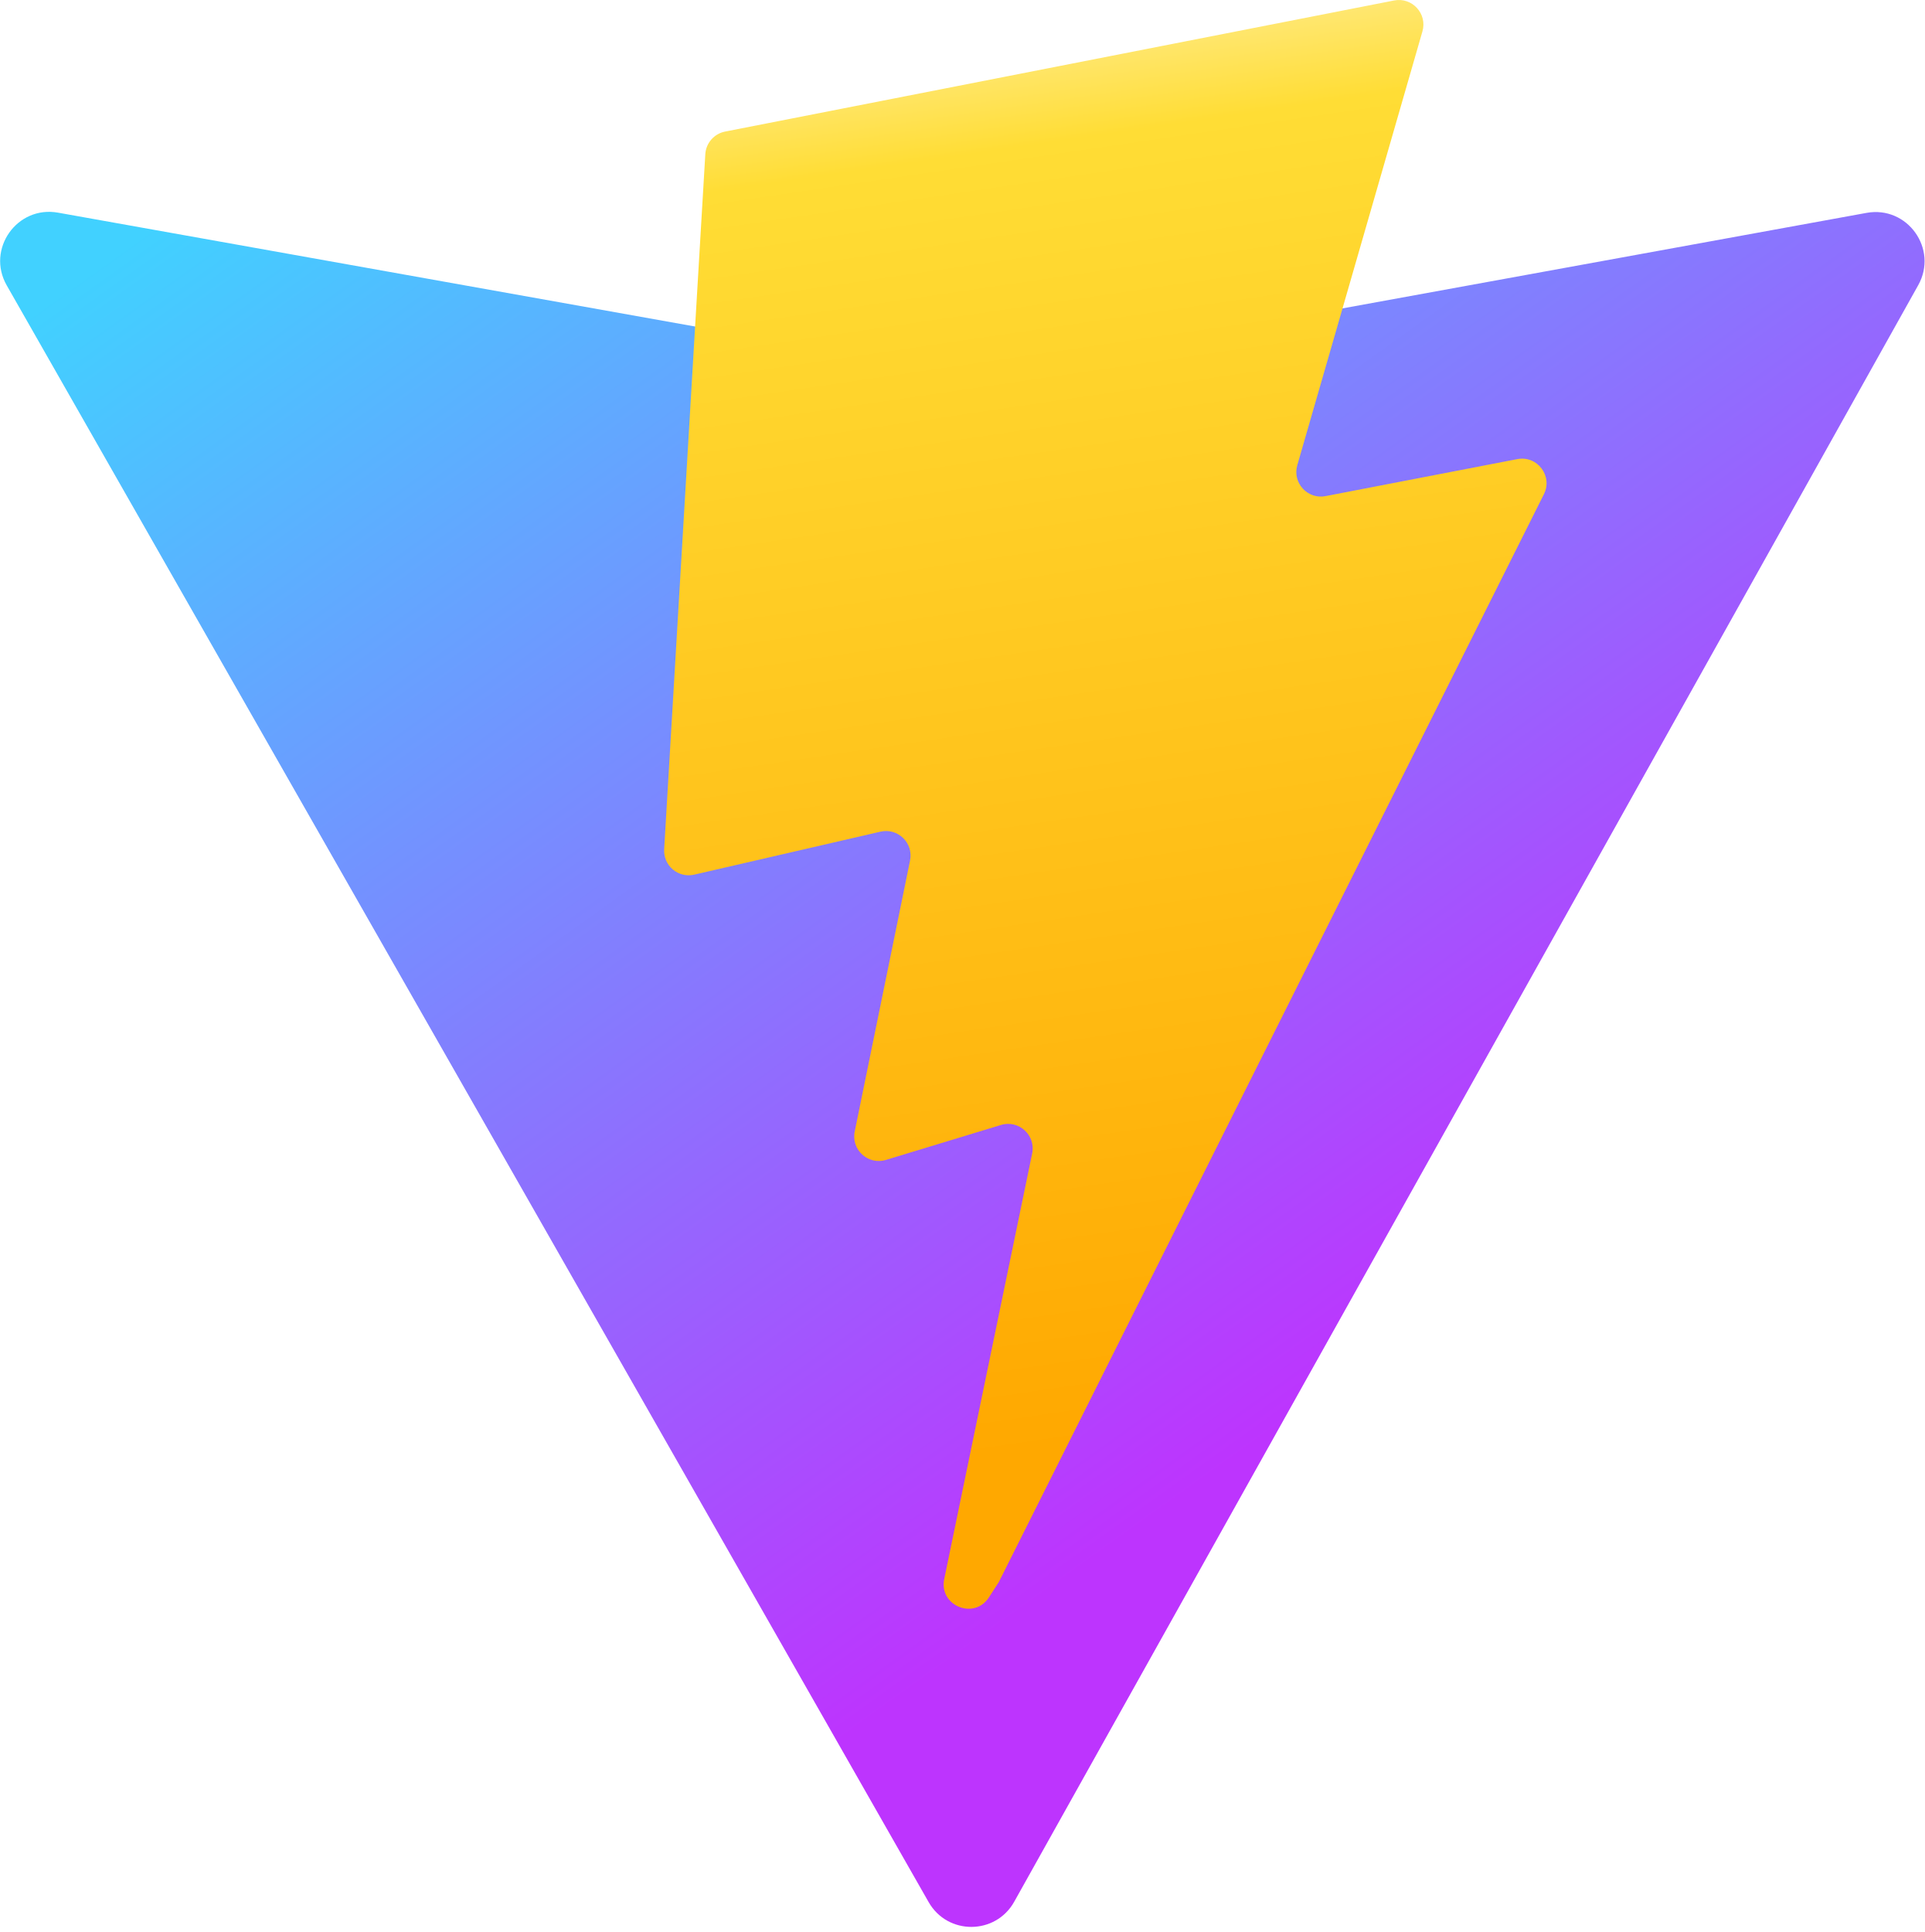
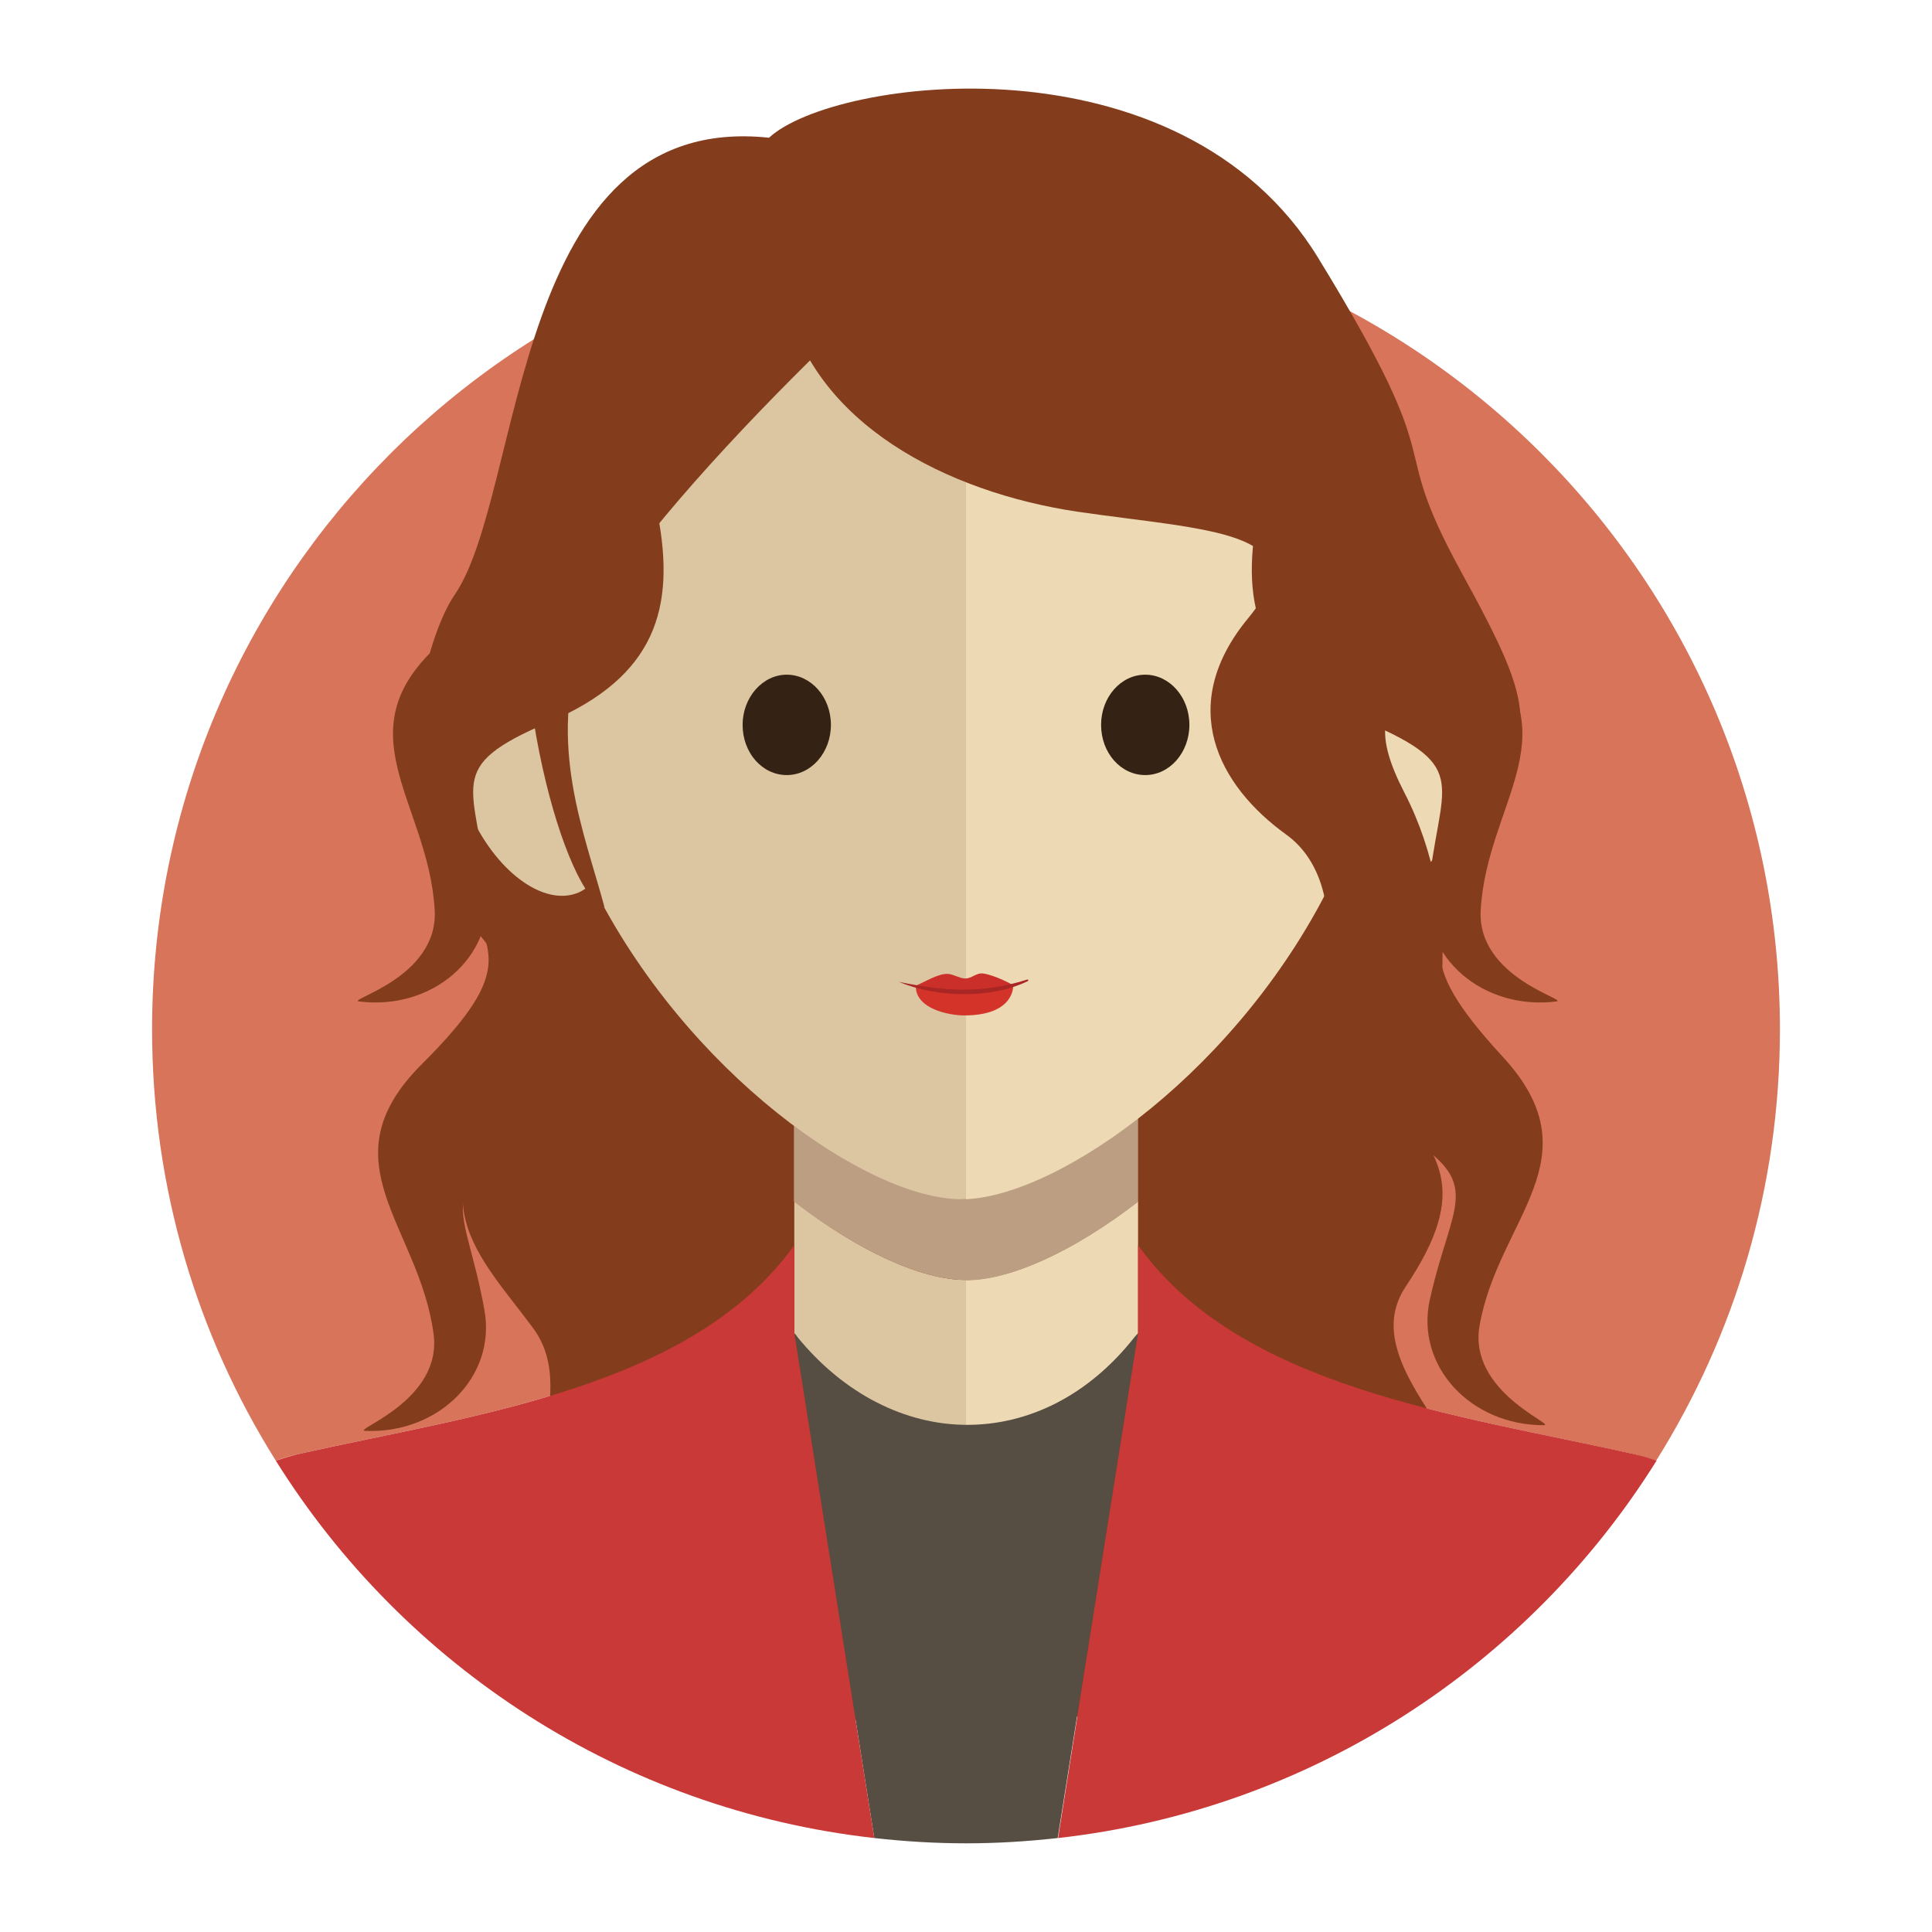
- <svg xmlns="http://www.w3.org/2000/svg" aria-hidden="true" role="img" class="iconify iconify--logos" width="31.88" height="32" preserveAspectRatio="xMidYMid meet" viewBox="0 0 256 257">
-   <defs>
-     <linearGradient id="IconifyId1813088fe1fbc01fb466" x1="-.828%" x2="57.636%" y1="7.652%" y2="78.411%">
-       <stop offset="0%" stop-color="#41D1FF" />
-       <stop offset="100%" stop-color="#BD34FE" />
-     </linearGradient>
-     <linearGradient id="IconifyId1813088fe1fbc01fb467" x1="43.376%" x2="50.316%" y1="2.242%" y2="89.03%">
-       <stop offset="0%" stop-color="#FFEA83" />
-       <stop offset="8.333%" stop-color="#FFDD35" />
-       <stop offset="100%" stop-color="#FFA800" />
-     </linearGradient>
-   </defs>
-   <path fill="url(#IconifyId1813088fe1fbc01fb466)" d="M255.153 37.938L134.897 252.976c-2.483 4.44-8.862 4.466-11.382.048L.875 37.958c-2.746-4.814 1.371-10.646 6.827-9.67l120.385 21.517a6.537 6.537 0 0 0 2.322-.004l117.867-21.483c5.438-.991 9.574 4.796 6.877 9.62Z" />
-   <path fill="url(#IconifyId1813088fe1fbc01fb467)" d="M185.432.063L96.44 17.501a3.268 3.268 0 0 0-2.634 3.014l-5.474 92.456a3.268 3.268 0 0 0 3.997 3.378l24.777-5.718c2.318-.535 4.413 1.507 3.936 3.838l-7.361 36.047c-.495 2.426 1.782 4.5 4.151 3.78l15.304-4.649c2.372-.72 4.652 1.36 4.15 3.788l-11.698 56.621c-.732 3.542 3.979 5.473 5.943 2.437l1.313-2.028l72.516-144.72c1.215-2.423-.88-5.186-3.54-4.672l-25.505 4.922c-2.396.462-4.435-1.77-3.759-4.114l16.646-57.705c.677-2.35-1.37-4.583-3.769-4.113Z" />
+ <svg xmlns="http://www.w3.org/2000/svg" id="Layer_1" style="enable-background:new 0 0 512 512;" version="1.1" viewBox="0 0 512 512" xml:space="preserve">
+   <style type="text/css">
+ 	.st0{fill:#D87459;}
+ 	.st1{fill-rule:evenodd;clip-rule:evenodd;fill:#843D1C;}
+ 	.st2{fill:#564E43;}
+ 	.st3{fill:#DCC5A1;}
+ 	.st4{fill:#EDD9B4;}
+ 	.st5{fill:#BC9F82;}
+ 	.st6{fill:#D43329;}
+ 	.st7{fill:#CA3029;}
+ 	.st8{fill:#A82623;}
+ 	.st9{fill:#342214;}
+ 	.st10{fill:#C93938;}
+ 	.st11{fill:#BE1E2D;}
+ </style>
+   <g>
+     <path class="st0" d="M210.4,330v23.3h91.1V330c27.1,37.8,84.8,44.9,130.8,55.2c2.3,0.5,4.5,1.2,6.6,1.9   c20.8-33.2,32.8-72.3,32.8-114.3C471.7,153.6,375.1,57,256,57C136.9,57,40.3,153.6,40.3,272.8c0,42,12,81.2,32.8,114.3   c2.1-0.8,4.3-1.4,6.6-1.9C125.7,374.9,183.4,367.8,210.4,330z" />
+     <path class="st1" d="M203.8,36.5c17.1-15.9,108.8-28.1,145.5,31.8c36.7,59.9,17.1,45.2,37.9,83.2c20.8,37.9,20.8,42.8,1.2,69.7   c-19.6,26.9-40.3,47.7-23.2,66c17.1,18.3,24.5,28.1,7.3,53.8c-17.1,25.7,41.6,55,18.3,86.8c-23.2,31.8-231.1,41.6-244.6,4.9   c-13.5-36.7,8.6-62.4-4.9-80.7c-13.5-18.4-34.2-36.7,0-62.4c19.8-14.9-8.9-28.9-22.7-54.7c-15.7-29.3-5.8-66,1.9-77.3   C139,130.7,135.3,29.2,203.8,36.5" />
+     <path class="st2" d="M301.6,353.3C301.5,353.4,301.4,353.5,301.6,353.3l-91.1,0c0.1,0.2,0.1,0.1,0,0l21.2,133.8   c8,0.9,16.1,1.4,24.3,1.4h0c8.2,0,16.3-0.5,24.3-1.4L301.6,353.3z" />
+     <path class="st3" d="M256,339.2c-11.7,0-28.3-7.5-45.5-20.8V330v23.3c0.3,0.3,0.6,0.6,0.8,1c12.4,15.2,28.6,23.2,44.7,23.3   L256,339.2C256,339.2,256,339.2,256,339.2z" />
+     <path class="st4" d="M256,377.6c16.2,0.1,32.3-7.5,44.7-23.3c0.3-0.3,0.6-0.7,0.9-1V330v-11.6c-17.2,13.3-33.8,20.8-45.6,20.8   V377.6z" />
+     <path class="st5" d="M256,339.2V196.5c-22.8,0-45.6,15.1-45.6,45.2v76.7C227.7,331.7,244.3,339.2,256,339.2   C256,339.2,256,339.2,256,339.2z" />
+     <path class="st5" d="M256,196.5v142.8c11.7,0,28.3-7.5,45.6-20.8v-76.7C301.6,211.6,278.8,196.5,256,196.5z" />
+     <path class="st1" d="M323.6,173.7c19.9,22.6,29.8,42.2,22.2,66.3c-7.7,24.2-4.6,42.8,22.2,58.2c26.7,15.4,17.1,18.4,10.9,46.3   c-3.8,17.4,10.7,33.2,30.2,33.2c3.7,0-20.1-8.7-17-26.4c5-28.5,31-44.3,6.1-71.3c-24.9-27-16.2-30.8-8.9-47.7   c7.3-17-13.3-49-39-75.8C193.3-7.4,303.7,151.1,323.6,173.7" />
+     <path class="st1" d="M190.7,178.9c-20.9,21.8-31.6,40.9-24.9,65.4c6.7,24.5,2.8,43-24.6,57.2c-27.3,14.2-17.8,17.6-12.8,45.8   c3.1,17.5-12.1,32.7-31.6,31.9c-3.7-0.2,20.5-7.9,18.1-25.7c-3.8-28.7-29.1-45.6-3.1-71.5c26-25.9,17.5-30.1,10.9-47.3   c-6.6-17.2,15.3-48.3,42.1-74.1C328.5,3.4,211.6,157.2,190.7,178.9" />
+     <g>
+       <path class="st3" d="M254.7,49.1L254.7,49.1c-79.2,0-116.5,70.3-112.8,131.6c-4.6-2.9-9.4-3.7-13.4-2c-9.2,4-11.2,20.1-4.3,36.1    c6.9,16,19.9,25.7,29.2,21.7c1.3-0.6,2.4-1.4,3.4-2.4c25,50.4,73.2,83.7,97.9,83.7h0c0.4,0,0.9-0.1,1.3-0.1V49.1    C255.6,49.1,255.2,49.1,254.7,49.1z" />
+       <path class="st4" d="M383.5,178.7c-4.8-2.1-10.6-0.4-16.1,3.9C372,121.2,335.1,49.9,256,49.1v268.7c25.3-1.1,73.3-34.9,97.6-85.6    c1.3,1.9,3,3.4,5,4.3c9.2,4,22.3-5.8,29.2-21.7C394.6,198.8,392.7,182.6,383.5,178.7z" />
+     </g>
+     <path class="st1" d="M208,78.2c7,34.2,43.3,52.3,77.5,57.4c34.2,5,64.4,5,45.3,28.2c-19.1,23.1-8.1,44.3,10.1,57.4   c18.1,13.1,12.1,48.3-4,70.4c-16.1,22.1-20.1,41.3-1,62.4c19.1,21.1,9.1,21.9-7,48.1c-10,16.3-2.4,35.2,15.8,39.5   c3.4,0.8-15.5-13.1-6-29.9c15.3-27,36.5-36.6,23.5-68.8c-13.1-32.2-5-33.2,8-48.3c13.1-15.1,18.1-53.3,2-84.5   c-16.1-31.2,11.1-21.1,8-59.4C377.1,112.4,283.5-28.5,208,78.2" />
+     <path class="st1" d="M303.4,71.5c22.5,20.1,34.6,39.9,29.9,64.8c-4.8,24.9,0.6,43.1,28.9,55.1c28.3,12.1,19.1,16.2,16.3,44.7   c-1.8,17.7,14.6,31.7,33.9,29.3c3.7-0.4-21-6.2-20-24.2c1.6-28.9,25.5-47.7-2.4-71.5c-27.9-23.9-30.5-31.7-25.3-49.4   c5.3-17.7-8.7-43.6-37-67.5C293.6,23.7,281,51.4,303.4,71.5" />
+     <path class="st1" d="M204.2,71.5c-22.5,20.1-34.6,39.9-29.9,64.8c4.8,24.9-0.6,43.1-28.9,55.1c-28.4,12.1-19.1,16.2-16.3,44.7   c1.7,17.7-14.6,31.7-33.9,29.3c-3.7-0.4,21-6.2,20-24.2c-1.6-28.9-25.5-47.7,2.4-71.5c27.9-23.9,30.5-31.7,25.3-49.4   c-5.2-17.7,8.7-43.6,37-67.5C214,23.7,226.7,51.4,204.2,71.5" />
+     <path class="st1" d="M268.4,49.3c-23.6,13.7-105,92.8-114.1,120.5c-9.2,27.7,0.4,50.3,5.9,70.6C140.3,235.4,91,13.3,268.4,49.3" />
+     <g>
+       <g>
+         <path class="st6" d="M268.5,261.2c0,0,0.5,7.9-13,7.9c-3.9,0-12.8-1.7-12.8-7.7C250.6,263.4,260,263.8,268.5,261.2" />
+         <path class="st7" d="M260.6,258c3,0.4,8.2,3.1,7.9,3.2c-8.4,2.6-17.9,2.1-25.8,0.2c-0.1,0-0.2,0-0.2-0.1c2.7-1.1,6.2-3.4,8.8-3.2     c1.4,0.1,3.1,1.2,4.4,1.2C257.5,259.4,258.7,257.7,260.6,258" />
+         <path class="st8" d="M238.2,260.2c10.1,4.2,24.3,4.6,34.2-0.2c0.2-0.1,0.1-0.5-0.2-0.4C260.3,263.4,250.3,262.7,238.2,260.2     C238.2,260.1,238.2,260.2,238.2,260.2" />
+       </g>
+       <path class="st9" d="M208.5,178.8c6.4,0,11.7,5.9,11.7,13.3c0,7.3-5.2,13.3-11.7,13.3c-6.5,0-11.7-5.9-11.7-13.3    C196.8,184.8,202.1,178.8,208.5,178.8" />
+       <path class="st9" d="M303.5,178.8c6.4,0,11.7,5.9,11.7,13.3c0,7.3-5.2,13.3-11.7,13.3c-6.5,0-11.7-5.9-11.7-13.3    C291.8,184.8,297,178.8,303.5,178.8" />
+     </g>
+     <path class="st10" d="M210.4,353.3L210.4,353.3C210.3,353.1,210.4,353.2,210.4,353.3z" />
+     <path class="st10" d="M210.4,353.3L210.4,353.3C210.5,353.4,210.6,353.5,210.4,353.3z" />
+     <path class="st10" d="M301.6,353.3L301.6,353.3C301.6,353.2,301.7,353.1,301.6,353.3z" />
+     <path class="st10" d="M301.6,353.3L301.6,353.3C301.4,353.5,301.5,353.4,301.6,353.3z" />
+     <path class="st11" d="M301.6,353.3C301.4,353.5,301.5,353.4,301.6,353.3C301.6,353.2,301.7,353.1,301.6,353.3z" />
+     <path class="st11" d="M210.4,353.3C210.5,353.4,210.6,353.5,210.4,353.3C210.3,353.1,210.4,353.2,210.4,353.3z" />
+     <path class="st10" d="M231.7,487.1l-21.2-133.8c-0.1-0.1-0.1-0.2,0,0V330c-27.1,37.8-84.8,44.9-130.8,55.2   c-2.3,0.5-4.5,1.2-6.6,1.9C107.1,441.5,164.8,479.6,231.7,487.1z" />
+     <path class="st10" d="M301.6,330v23.3c0.1-0.2,0.1-0.1,0,0l-21.2,133.8c66.9-7.5,124.6-45.6,158.6-100c-2.1-0.8-4.3-1.4-6.6-1.9   C386.3,374.9,328.6,367.8,301.6,330z" />
+   </g>
</svg>
